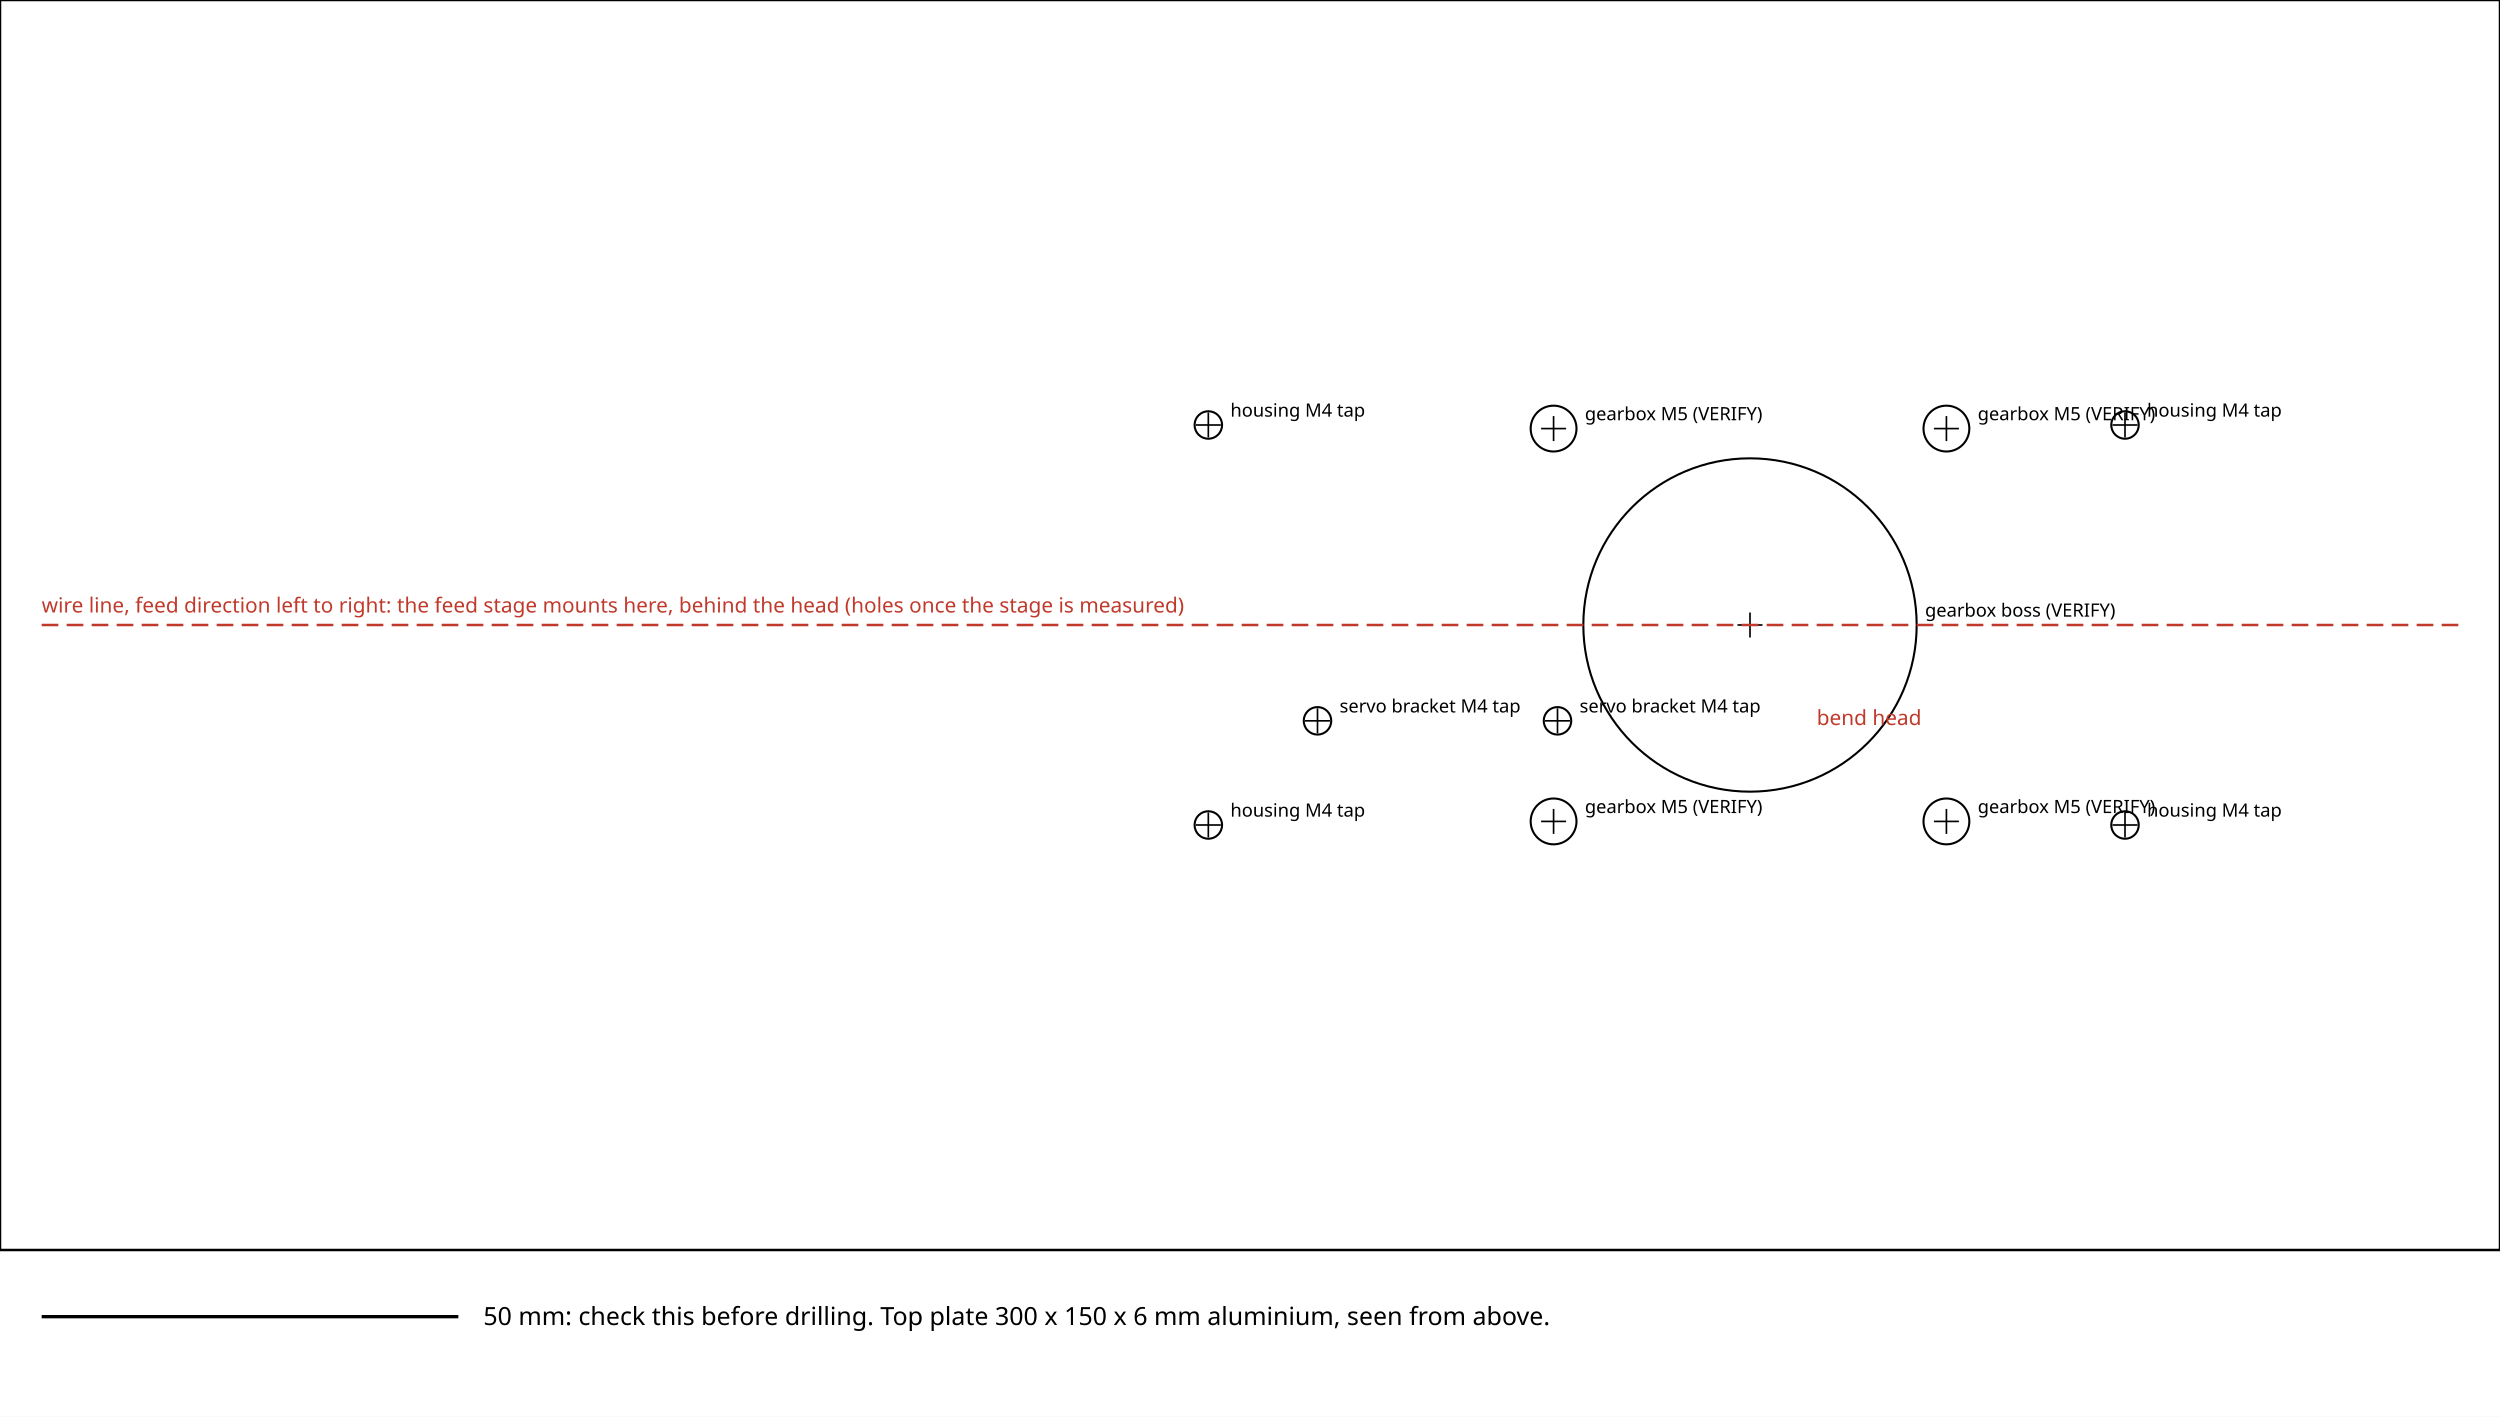
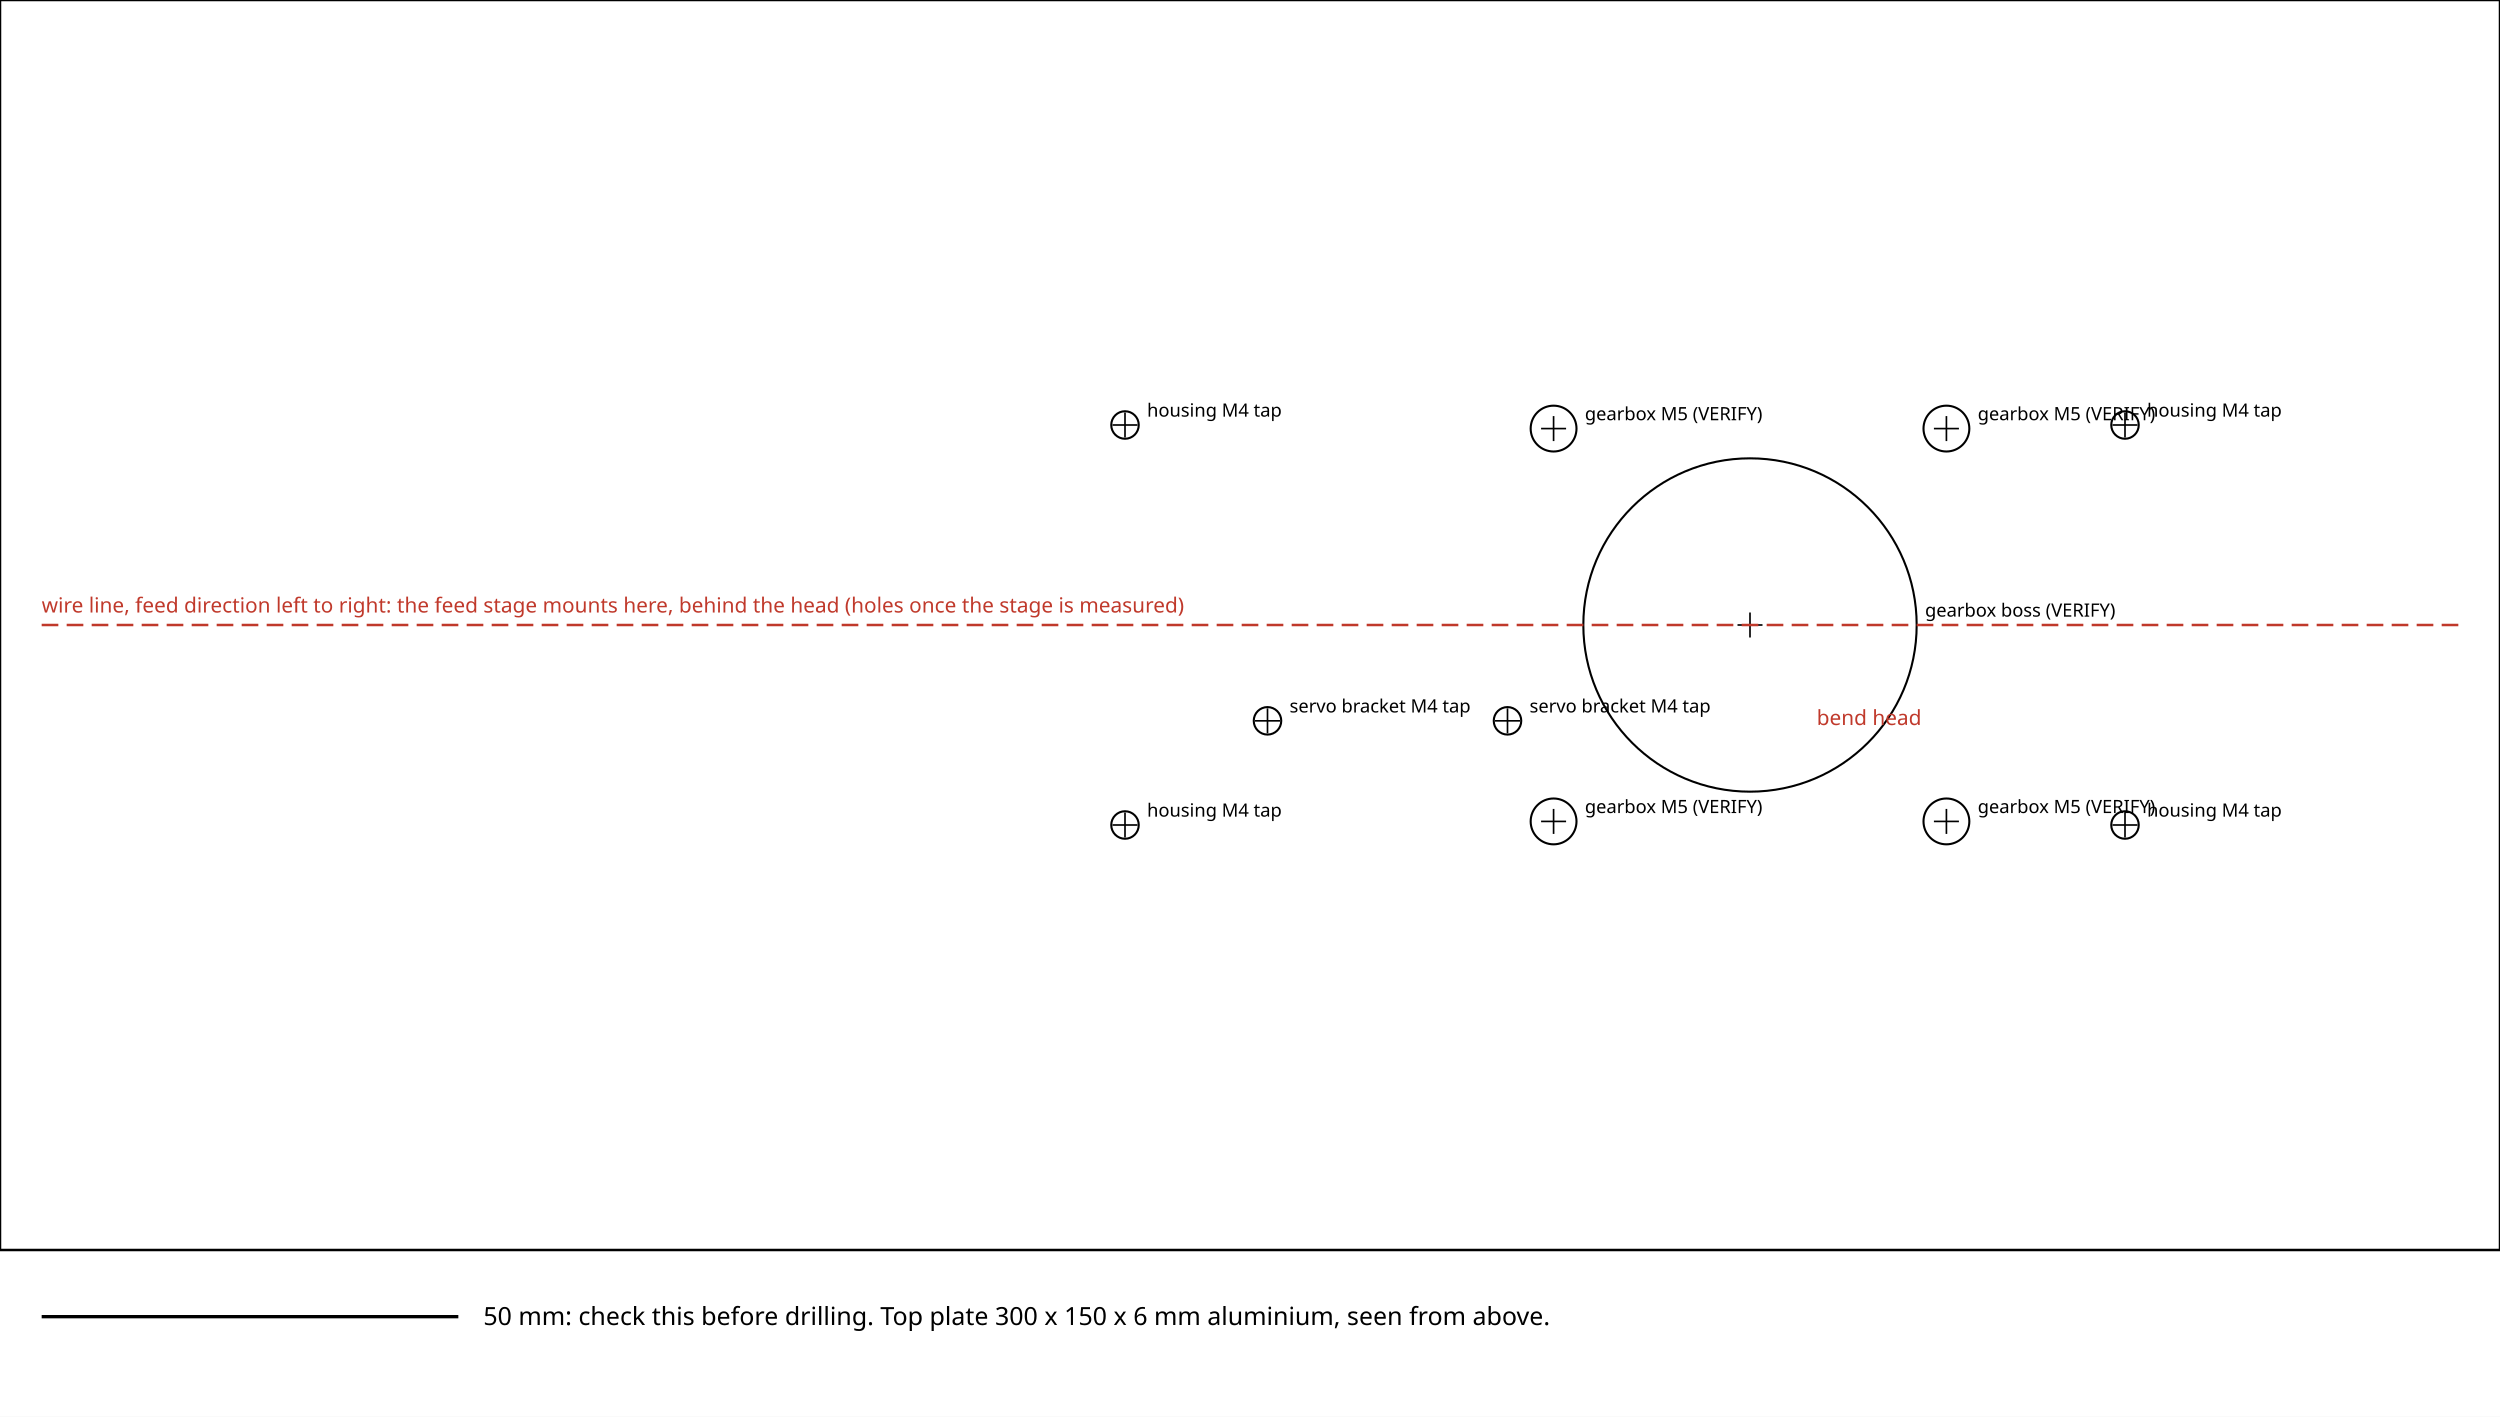
<svg xmlns="http://www.w3.org/2000/svg" width="300.0mm" height="170.0mm" viewBox="0 0 300.0 170.0" font-family="sans-serif">
  <rect width="100%" height="100%" fill="#fff" />
  <rect x="0" y="0" width="300.0" height="150.0" fill="none" stroke="#000" stroke-width="0.3" />
  <circle cx="210.00" cy="75.00" r="20.00" fill="none" stroke="#000" stroke-width="0.25" />
  <path d="M208.50,75.00h3M210.00,73.50v3" stroke="#000" stroke-width="0.2" />
  <text x="231.00" y="74.00" font-size="2.2">gearbox boss (VERIFY)</text>
  <circle cx="233.57" cy="51.43" r="2.75" fill="none" stroke="#000" stroke-width="0.25" />
  <path d="M232.07,51.43h3M233.57,49.93v3" stroke="#000" stroke-width="0.2" />
  <text x="237.32" y="50.43" font-size="2.2">gearbox M5 (VERIFY)</text>
  <circle cx="233.57" cy="98.57" r="2.75" fill="none" stroke="#000" stroke-width="0.25" />
  <path d="M232.07,98.57h3M233.57,97.07v3" stroke="#000" stroke-width="0.2" />
  <text x="237.32" y="97.57" font-size="2.2">gearbox M5 (VERIFY)</text>
  <circle cx="186.43" cy="51.43" r="2.75" fill="none" stroke="#000" stroke-width="0.25" />
  <path d="M184.93,51.43h3M186.43,49.93v3" stroke="#000" stroke-width="0.2" />
  <text x="190.18" y="50.43" font-size="2.2">gearbox M5 (VERIFY)</text>
  <circle cx="186.43" cy="98.57" r="2.75" fill="none" stroke="#000" stroke-width="0.25" />
  <path d="M184.93,98.57h3M186.43,97.07v3" stroke="#000" stroke-width="0.2" />
  <text x="190.18" y="97.57" font-size="2.2">gearbox M5 (VERIFY)</text>
-   <circle cx="145.00" cy="51.00" r="1.65" fill="none" stroke="#000" stroke-width="0.25" />
-   <path d="M143.50,51.00h3M145.00,49.50v3" stroke="#000" stroke-width="0.2" />
-   <text x="147.65" y="50.00" font-size="2.2">housing M4 tap</text>
-   <circle cx="145.00" cy="99.00" r="1.65" fill="none" stroke="#000" stroke-width="0.25" />
-   <path d="M143.50,99.00h3M145.00,97.50v3" stroke="#000" stroke-width="0.2" />
-   <text x="147.65" y="98.00" font-size="2.2">housing M4 tap</text>
+   <circle cx="135.00" cy="51.00" r="1.65" fill="none" stroke="#000" stroke-width="0.25" />
+   <path d="M133.50,51.00h3M135.00,49.50v3" stroke="#000" stroke-width="0.2" />
+   <text x="137.65" y="50.00" font-size="2.2">housing M4 tap</text>
+   <circle cx="135.00" cy="99.00" r="1.65" fill="none" stroke="#000" stroke-width="0.25" />
+   <path d="M133.50,99.00h3M135.00,97.50v3" stroke="#000" stroke-width="0.2" />
+   <text x="137.65" y="98.00" font-size="2.2">housing M4 tap</text>
  <circle cx="255.00" cy="51.00" r="1.65" fill="none" stroke="#000" stroke-width="0.25" />
  <path d="M253.50,51.00h3M255.00,49.50v3" stroke="#000" stroke-width="0.2" />
  <text x="257.65" y="50.00" font-size="2.2">housing M4 tap</text>
  <circle cx="255.00" cy="99.00" r="1.65" fill="none" stroke="#000" stroke-width="0.25" />
  <path d="M253.50,99.00h3M255.00,97.50v3" stroke="#000" stroke-width="0.2" />
  <text x="257.65" y="98.00" font-size="2.2">housing M4 tap</text>
-   <circle cx="158.10" cy="86.50" r="1.65" fill="none" stroke="#000" stroke-width="0.25" />
-   <path d="M156.60,86.50h3M158.10,85.00v3" stroke="#000" stroke-width="0.2" />
-   <text x="160.75" y="85.50" font-size="2.2">servo bracket M4 tap</text>
-   <circle cx="186.90" cy="86.50" r="1.65" fill="none" stroke="#000" stroke-width="0.25" />
-   <path d="M185.40,86.50h3M186.90,85.00v3" stroke="#000" stroke-width="0.2" />
-   <text x="189.55" y="85.50" font-size="2.2">servo bracket M4 tap</text>
+   <circle cx="152.10" cy="86.50" r="1.65" fill="none" stroke="#000" stroke-width="0.25" />
+   <path d="M150.60,86.50h3M152.10,85.00v3" stroke="#000" stroke-width="0.2" />
+   <text x="154.75" y="85.50" font-size="2.2">servo bracket M4 tap</text>
+   <circle cx="180.90" cy="86.50" r="1.65" fill="none" stroke="#000" stroke-width="0.25" />
+   <path d="M179.40,86.50h3M180.90,85.00v3" stroke="#000" stroke-width="0.2" />
+   <text x="183.55" y="85.50" font-size="2.2">servo bracket M4 tap</text>
  <path d="M5.0,75.0H295.0" stroke="#c0392b" stroke-width="0.3" stroke-dasharray="2 1" />
  <text x="5.0" y="73.5" font-size="2.5" fill="#c0392b">wire line, feed direction left to right: the feed stage mounts here, behind the head (holes once the stage is measured)</text>
  <text x="218.0" y="87.0" font-size="2.5" fill="#c0392b">bend head</text>
  <path d="M5,158.0h50" stroke="#000" stroke-width="0.4" />
  <text x="58" y="159.0" font-size="3">50 mm: check this before drilling. Top plate 300 x 150 x 6 mm aluminium, seen from above.</text>
</svg>
